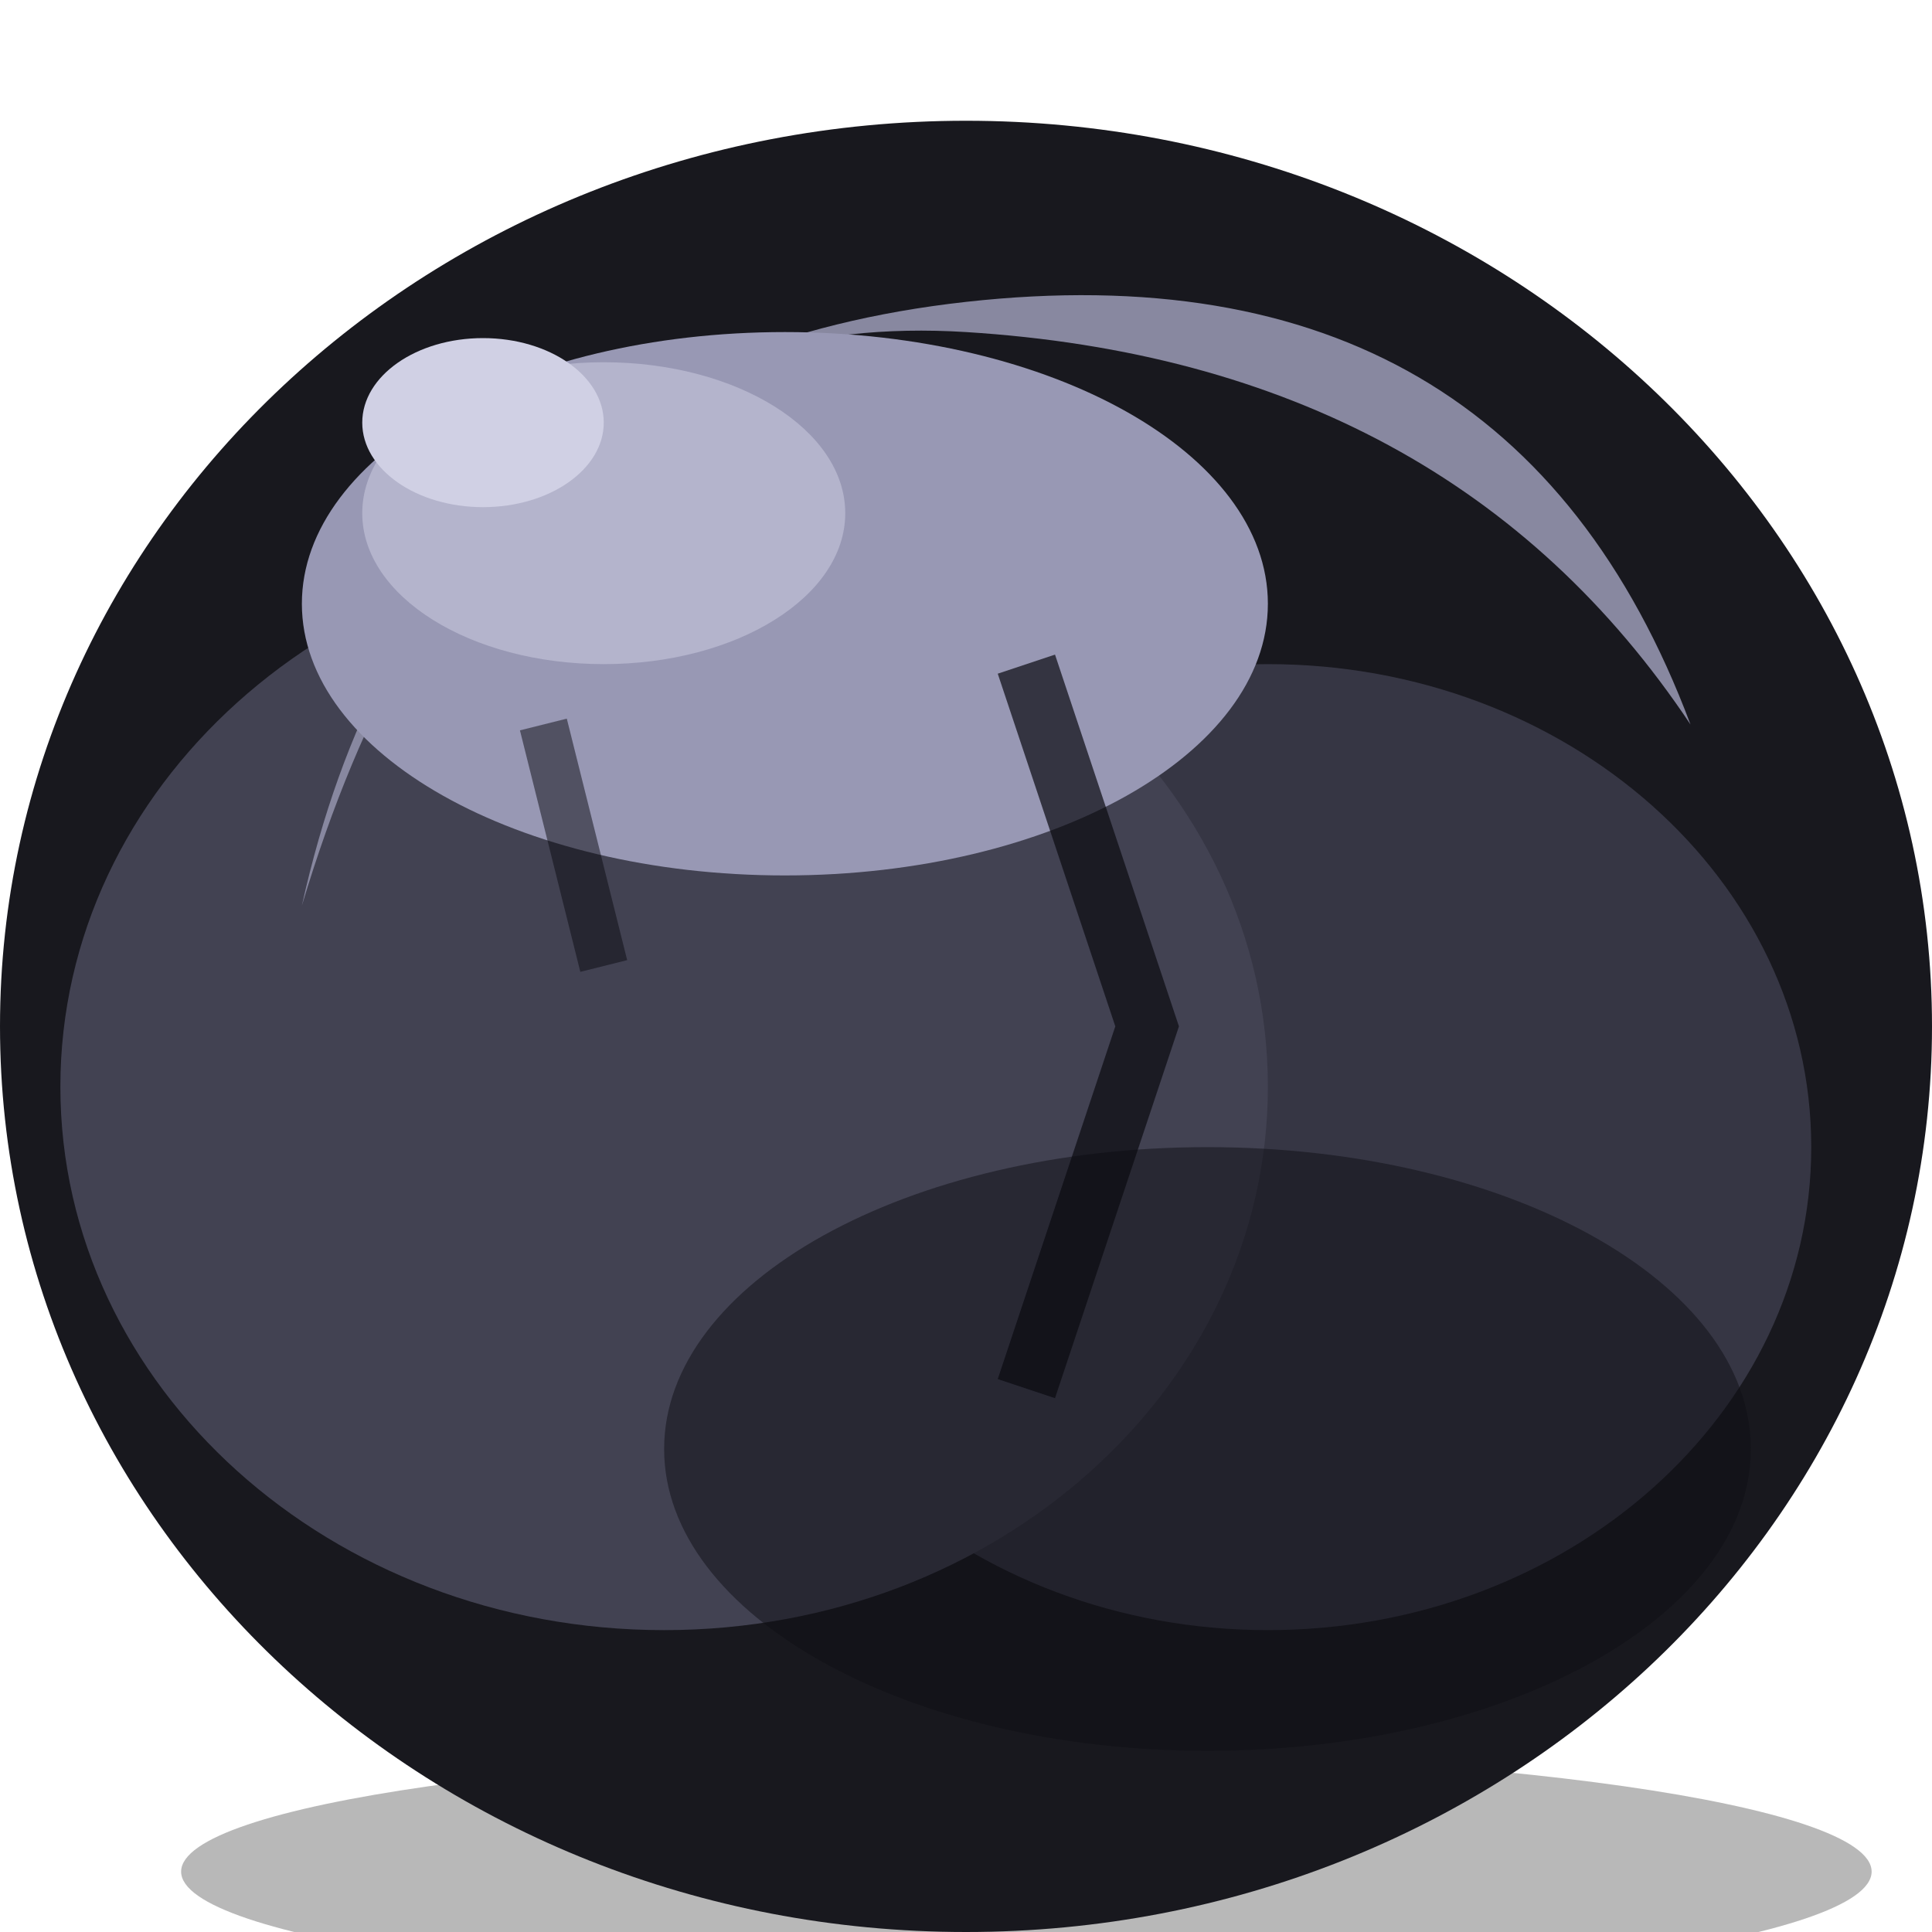
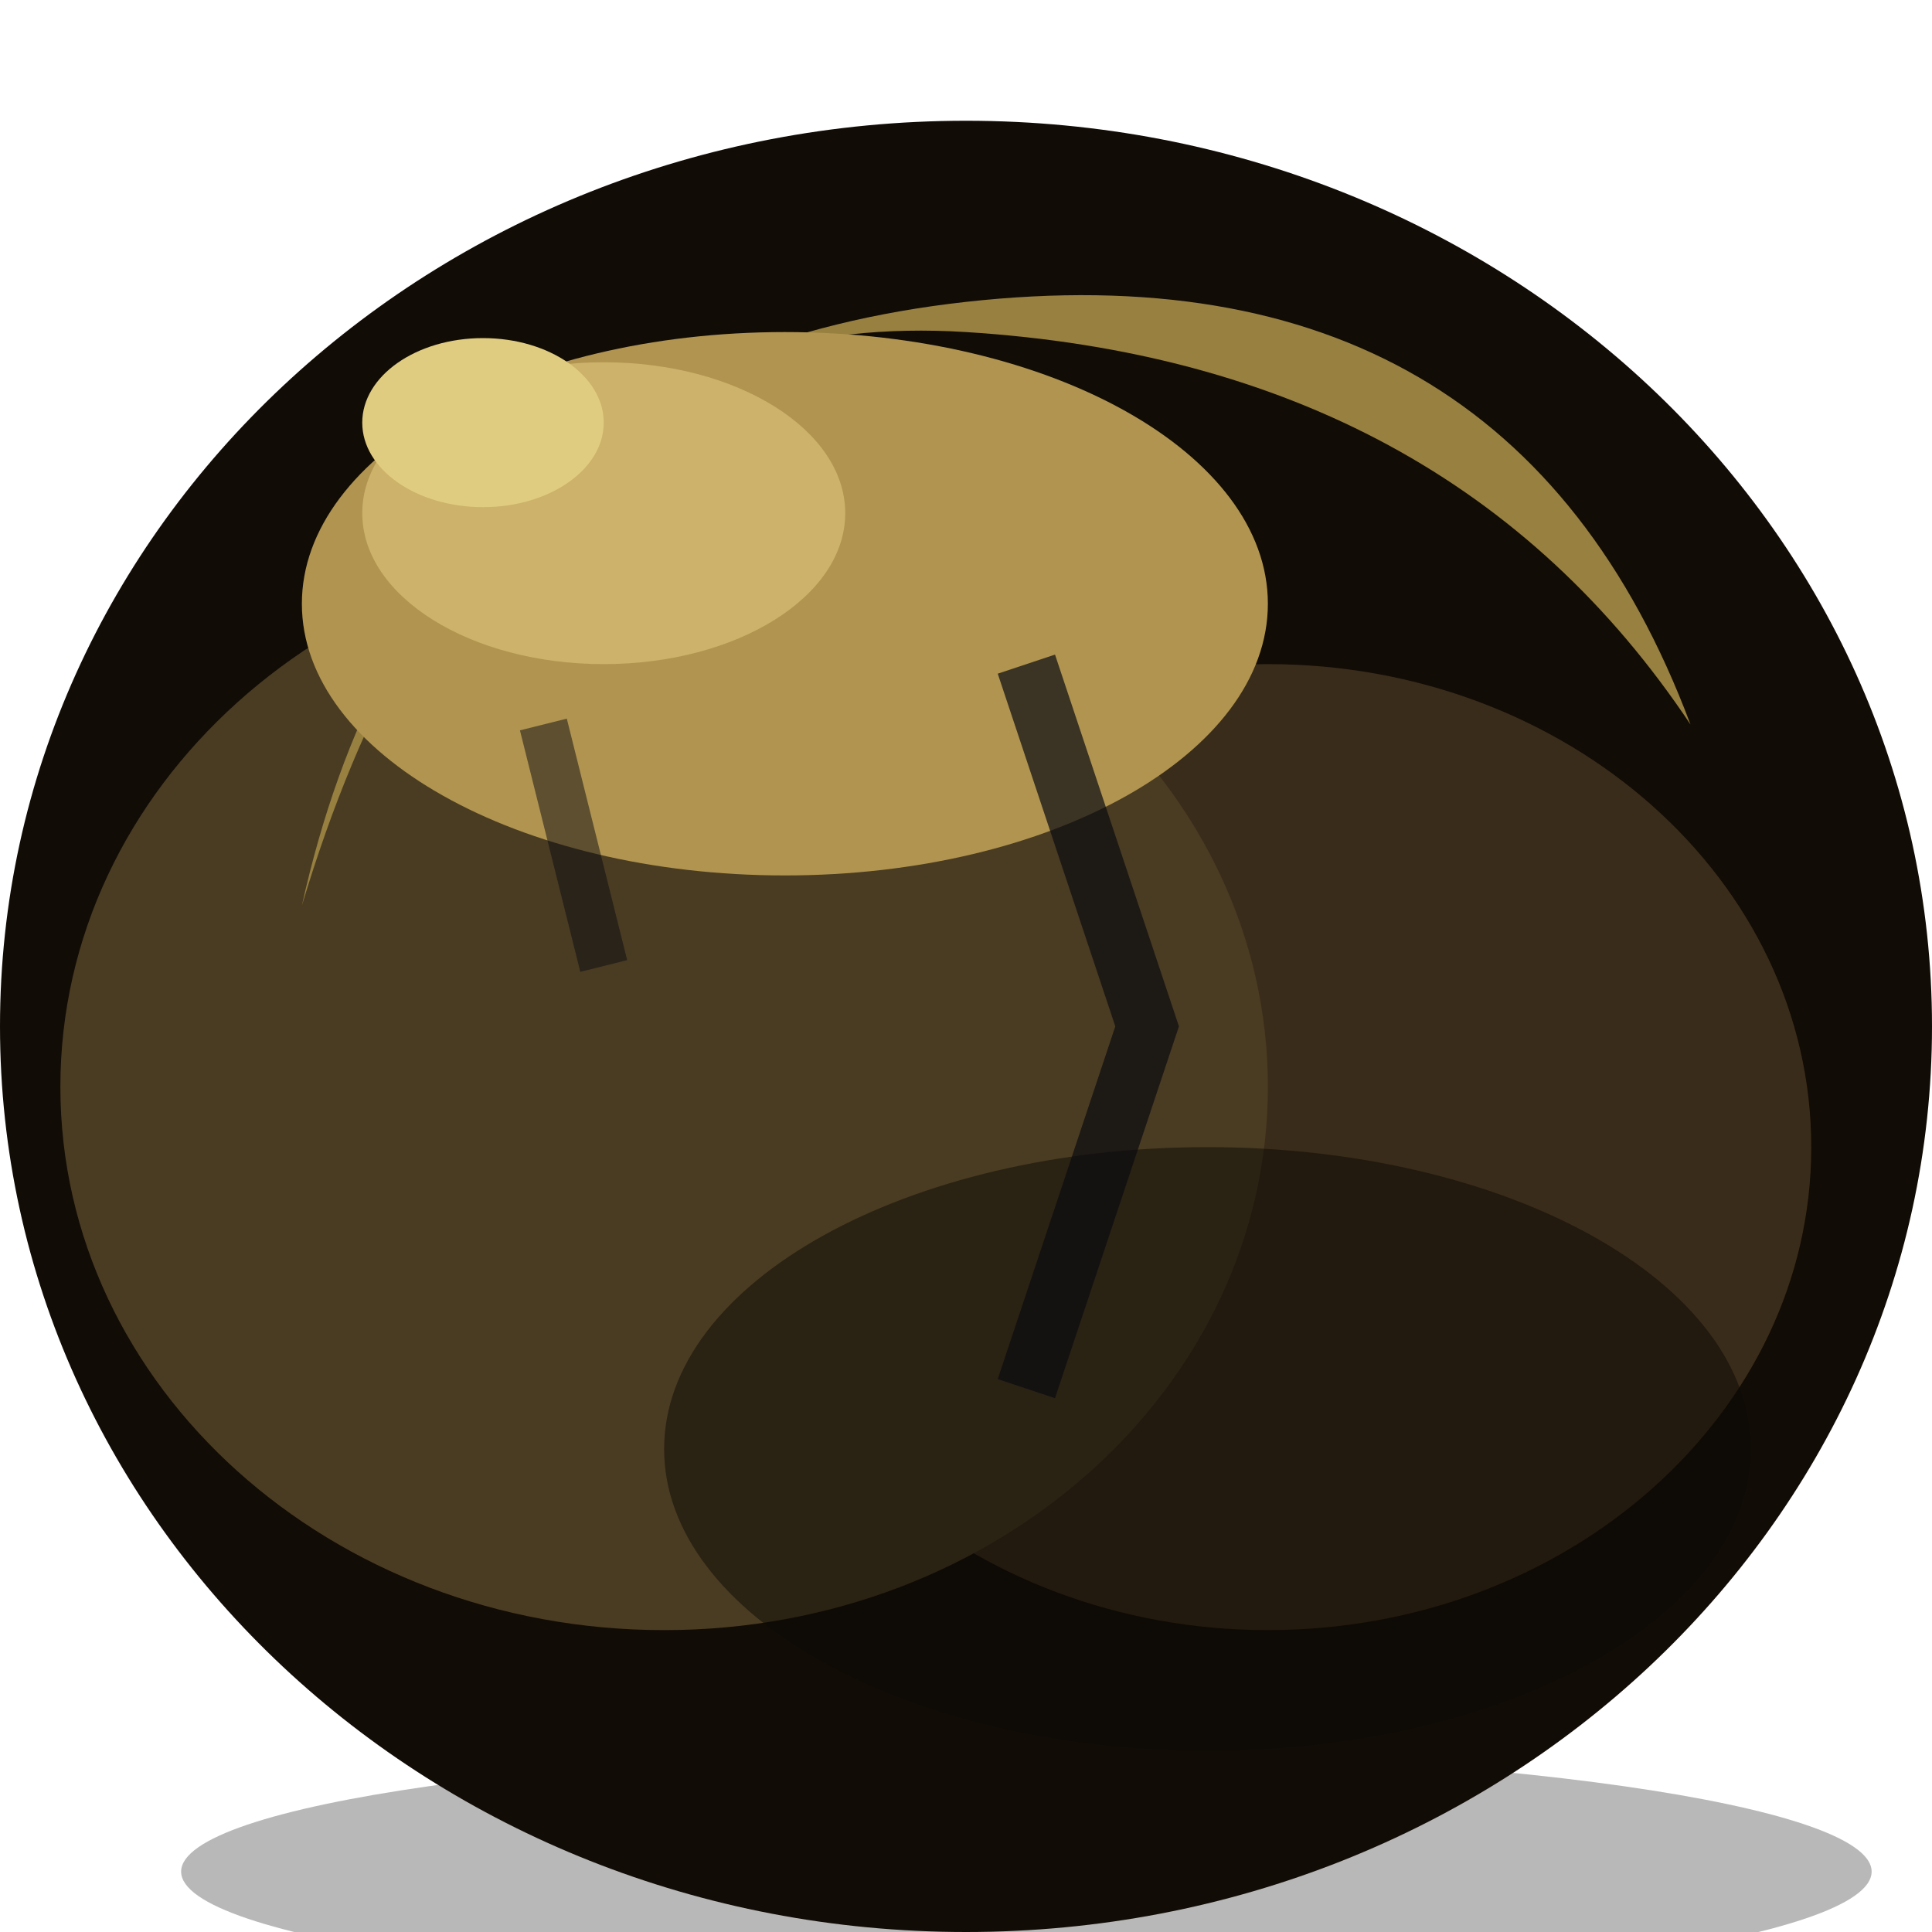
<svg xmlns="http://www.w3.org/2000/svg" viewBox="0 0 32 32">
  <ellipse cx="17" cy="31" rx="14" ry="2" fill="#000" opacity="0.28" />
-   <ellipse cx="16" cy="17" rx="16" ry="15" fill="#18181E" />
-   <ellipse cx="21" cy="19" rx="9" ry="8" fill="#363644" />
-   <ellipse cx="11" cy="18" rx="10" ry="9" fill="#424252" />
-   <path d="M5,15 Q7,6 16,5 Q25,4 28,12 Q24,6 16,5.5 Q8,5 5,15 Z" fill="#8888A0" />
-   <ellipse cx="13" cy="10" rx="8" ry="4.5" fill="#9898B4" />
-   <ellipse cx="10" cy="8.5" rx="4" ry="2.5" fill="#B4B4CC" />
-   <ellipse cx="8" cy="7" rx="2" ry="1.4" fill="#D0D0E4" />
-   <ellipse cx="20" cy="24" rx="9" ry="5" fill="#0E0E14" opacity="0.5" />
+   <ellipse cx="16" cy="17" rx="16" ry="15" fill="#120C06" />
+   <ellipse cx="21" cy="19" rx="9" ry="8" fill="#3A2C1A" />
+   <ellipse cx="11" cy="18" rx="10" ry="9" fill="#4A3C22" />
+   <path d="M5,15 Q7,6 16,5 Q25,4 28,12 Q24,6 16,5.5 Q8,5 5,15 Z" fill="#988040" />
+   <ellipse cx="13" cy="10" rx="8" ry="4.5" fill="#B09450" />
+   <ellipse cx="10" cy="8.5" rx="4" ry="2.5" fill="#CCB26A" />
+   <ellipse cx="8" cy="7" rx="2" ry="1.4" fill="#E0CC80" />
+   <ellipse cx="20" cy="24" rx="9" ry="5" fill="#0A0804" opacity="0.5" />
  <path d="M17,11 L19,17 L17,23" stroke="#0A0A10" stroke-width="1" fill="none" opacity="0.7" />
  <path d="M9,12 L10,16" stroke="#0A0A10" stroke-width="0.8" fill="none" opacity="0.5" />
</svg>
